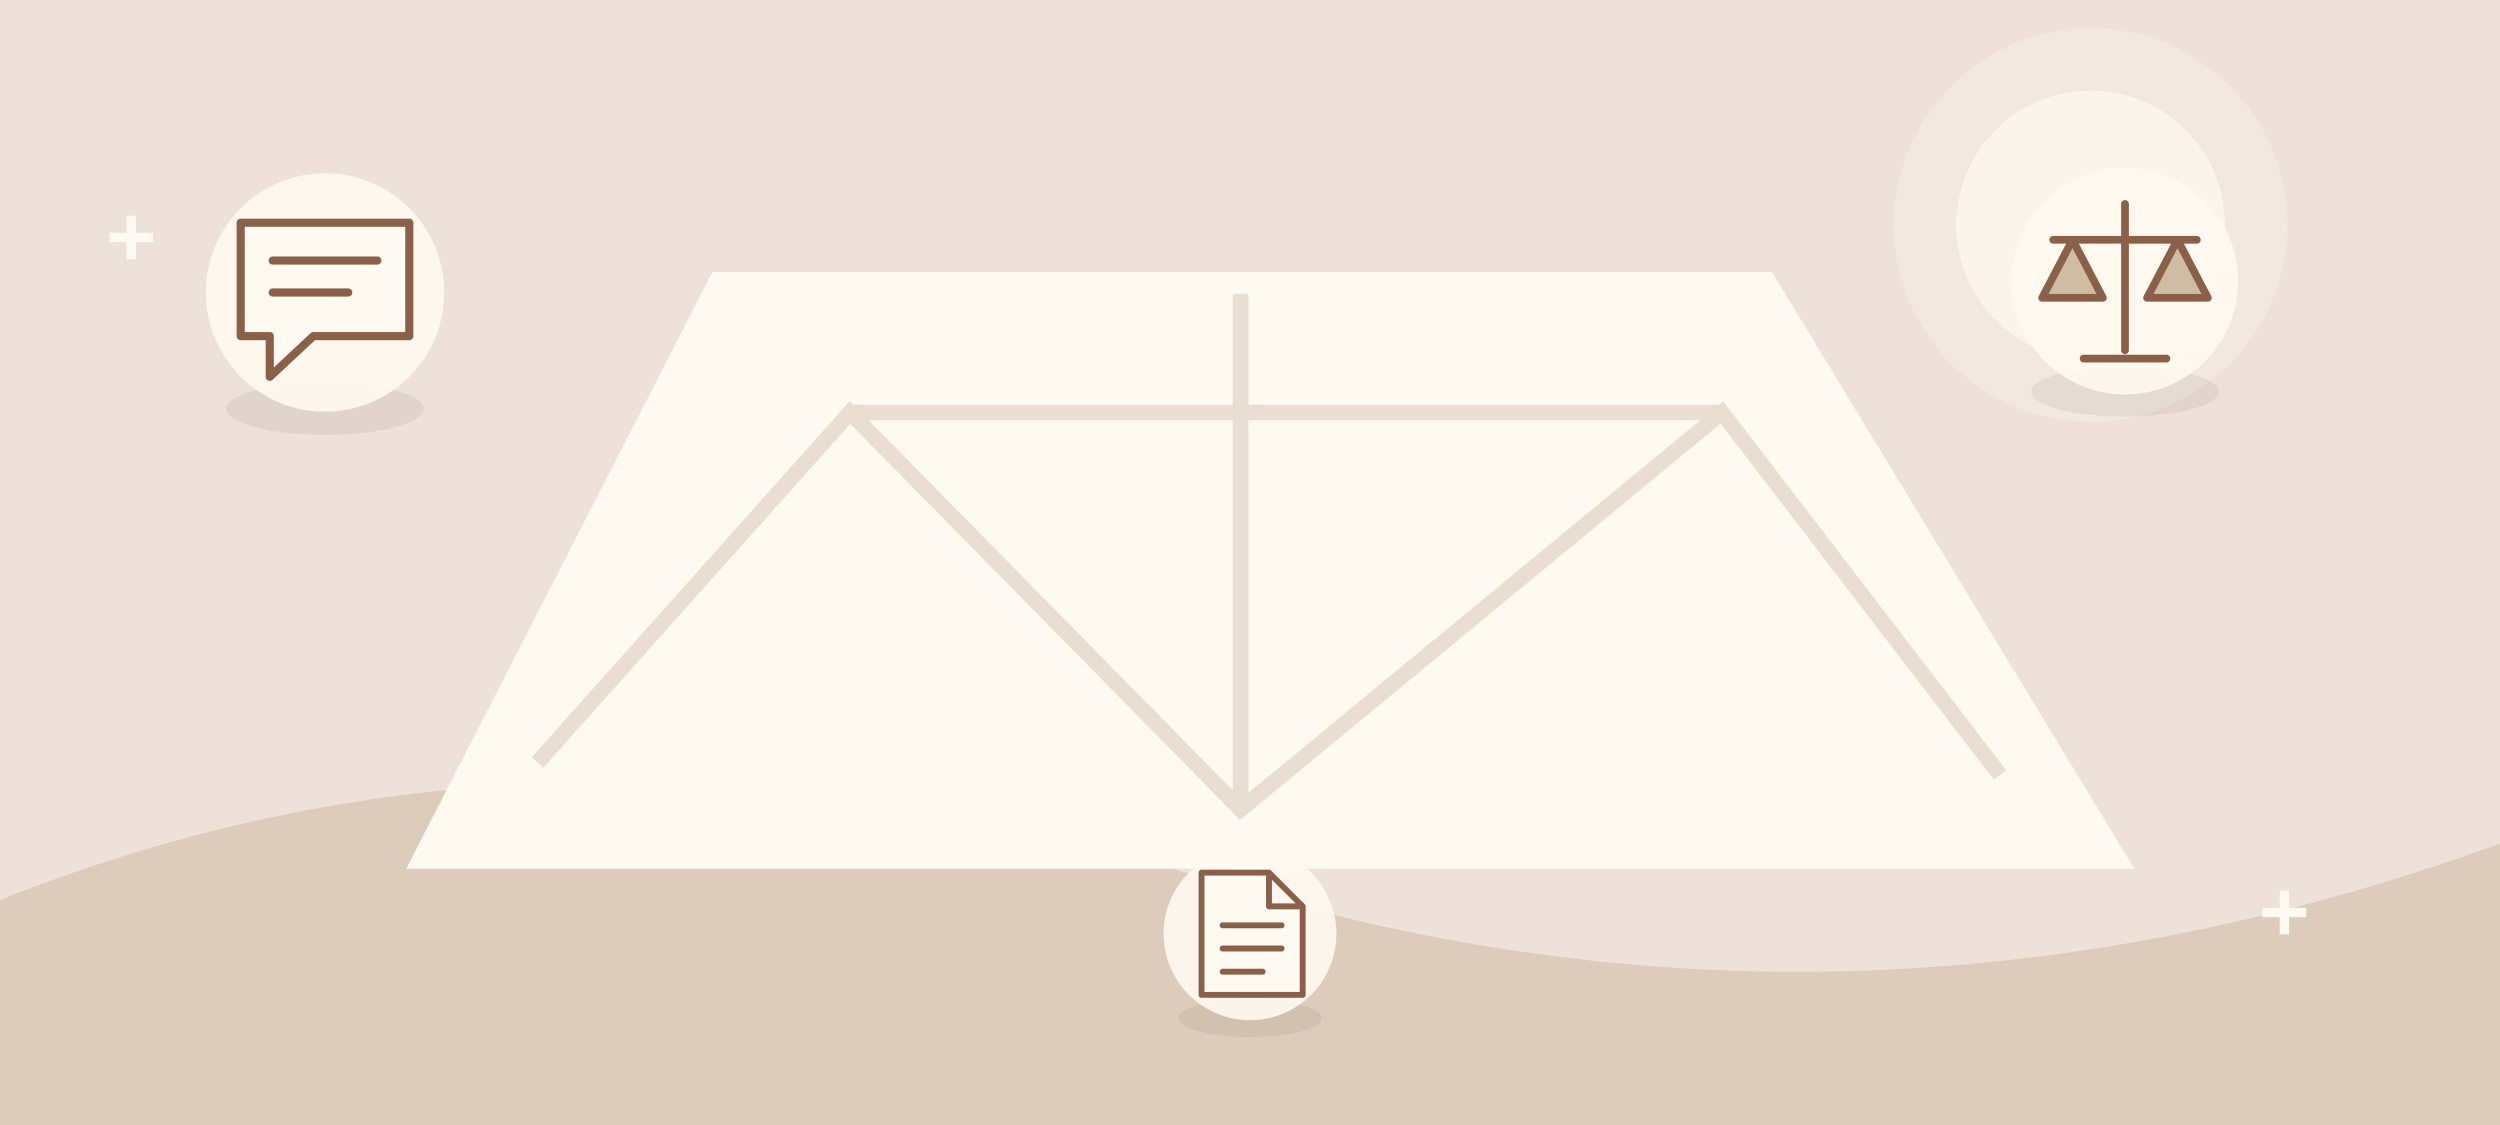
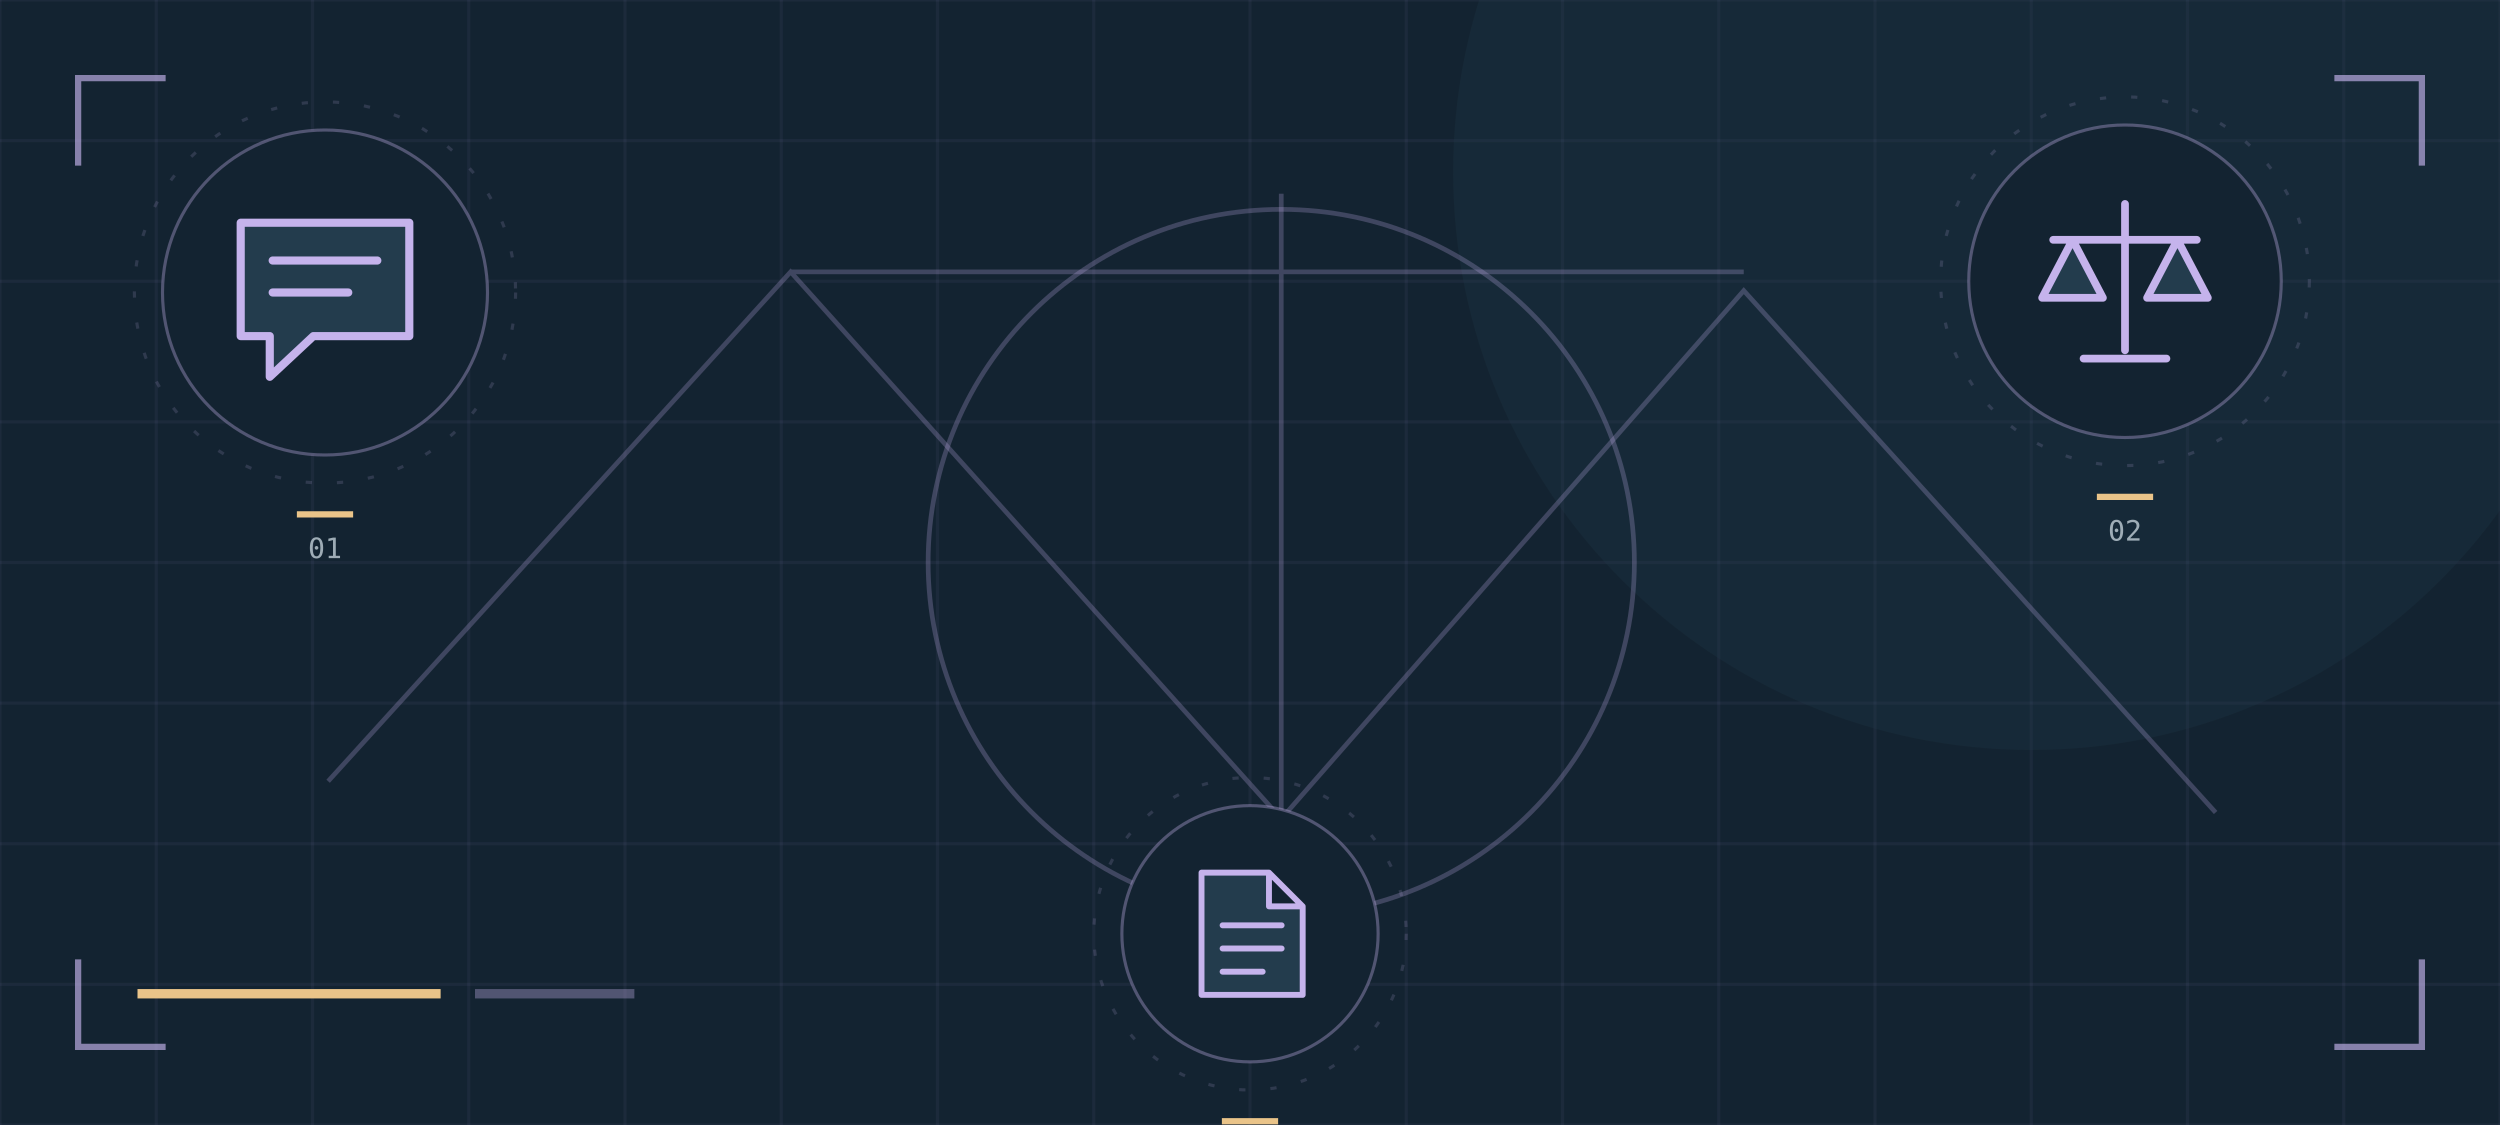
<svg xmlns="http://www.w3.org/2000/svg" class="world-art world-preview " viewBox="0 0 800 360" role="img" aria-label="Argument construction: Make a case that stands up">
  <g>
-     <rect width="800" height="360" fill="#ede1d9" />
-     <circle cx="669" cy="72" r="43" fill="#fffaf1" opacity=".7" />
-     <circle cx="669" cy="72" r="63" fill="#fffaf1" opacity=".25" />
-     <path d="M0 288Q180 216 385 281T800 270V360H0Z" fill="#d0bca3" opacity=".55" />
-     <path d="M130 278L228 87H567L683 278Z" fill="#fffaf1" />
-     <path d="M172 244L272 132L397 259L551 132L640 248M272 132L551 132M397 259L397 94" stroke="#8b6049" opacity=".18" stroke-width="5" fill="none" />
-     <g transform="translate(104 93.6) scale(0.9302326)">
-       <ellipse cy="40" rx="34" ry="9" fill="#574438" opacity=".08" />
-       <circle r="41" fill="#fffaf1" opacity=".9" />
-       <g stroke="#8b6049" stroke-width="2.8" stroke-linecap="round" stroke-linejoin="round" fill="#fffaf1">
-         <path d="M-29-24H29V15H-4L-19 29V15H-29ZM-18-11H18M-18 0H8" />
+     <rect width="800" height="360" fill="#132331" />
+     <g stroke="#c5b3ec" stroke-opacity=".055" fill="none">
+       <path d="M0 0V360" />
+       <path d="M50 0V360" />
+       <path d="M100 0V360" />
+       <path d="M150 0V360" />
+       <path d="M200 0V360" />
+       <path d="M250 0V360" />
+       <path d="M300 0V360" />
+       <path d="M350 0V360" />
+       <path d="M400 0V360" />
+       <path d="M450 0V360" />
+       <path d="M500 0V360" />
+       <path d="M550 0V360" />
+       <path d="M600 0V360" />
+       <path d="M650 0V360" />
+       <path d="M700 0V360" />
+       <path d="M750 0V360" />
+       <path d="M800 0V360" />
+       <path d="M0 0H800" />
+       <path d="M0 45H800" />
+       <path d="M0 90H800" />
+       <path d="M0 135H800" />
+       <path d="M0 180H800" />
+       <path d="M0 225H800" />
+       <path d="M0 270H800" />
+       <path d="M0 315H800" />
+       <path d="M0 360H800" />
+     </g>
+     <circle cx="650" cy="55" r="185" fill="#203b4a" opacity=".25" />
+     <g stroke="#c5b3ec" stroke-width="1.5" stroke-opacity=".25" fill="none">
+       <path d="M105 250L253 87L410 262L558 93L709 260M253 87H558M410 262V62" />
+       <circle cx="410" cy="180" r="113" />
+     </g>
+     <g transform="translate(104 93.6)">
+       <circle r="52" fill="#132331" stroke="#c5b3ec" stroke-opacity=".35" />
+       <circle r="61" fill="none" stroke="#c5b3ec" stroke-opacity=".16" stroke-dasharray="2 8" />
+       <g transform="scale(0.9302326)">
+         <g stroke="#c5b3ec" stroke-width="2.8" stroke-linecap="round" stroke-linejoin="round" fill="#233c4d">
+           <path d="M-29-24H29V15H-4L-19 29V15H-29ZM-18-11H18M-18 0H8" />
+         </g>
      </g>
+       <path d="M-9 71H9" stroke="#eac489" stroke-width="2" />
+       <text y="85" fill="#d8e6ed" text-anchor="middle" font-family="monospace" font-size="9" opacity=".7">01</text>
    </g>
-     <g transform="translate(680 90) scale(0.8837209)">
-       <ellipse cy="40" rx="34" ry="9" fill="#574438" opacity=".08" />
-       <circle r="41" fill="#fffaf1" opacity=".9" />
-       <g stroke="#8b6049" stroke-width="2.8" stroke-linecap="round" stroke-linejoin="round" fill="#d0bca3">
-         <path d="M0-28V25M-15 28H15M-26-15H26M-19-15L-30 6H-8ZM19-15L8 6H30Z" />
+     <g transform="translate(680 90)">
+       <circle r="50" fill="#132331" stroke="#c5b3ec" stroke-opacity=".35" />
+       <circle r="59" fill="none" stroke="#c5b3ec" stroke-opacity=".16" stroke-dasharray="2 8" />
+       <g transform="scale(0.8837209)">
+         <g stroke="#c5b3ec" stroke-width="2.8" stroke-linecap="round" stroke-linejoin="round" fill="#233c4d">
+           <path d="M0-28V25M-15 28H15M-26-15H26M-19-15L-30 6H-8ZM19-15L8 6H30Z" />
+         </g>
      </g>
+       <path d="M-9 69H9" stroke="#eac489" stroke-width="2" />
+       <text y="83" fill="#d8e6ed" text-anchor="middle" font-family="monospace" font-size="9" opacity=".7">02</text>
    </g>
-     <g transform="translate(400 298.8) scale(0.6744186)">
-       <ellipse cy="40" rx="34" ry="9" fill="#574438" opacity=".08" />
-       <circle r="41" fill="#fffaf1" opacity=".9" />
-       <g stroke="#8b6049" stroke-width="2.8" stroke-linecap="round" stroke-linejoin="round" fill="#fffaf1">
-         <path d="M-23-29H9L25-13V29H-23ZM9-29V-13H25M-13-4H15M-13 7H15M-13 18H6" />
+     <g transform="translate(400 298.8)">
+       <circle r="41" fill="#132331" stroke="#c5b3ec" stroke-opacity=".35" />
+       <circle r="50" fill="none" stroke="#c5b3ec" stroke-opacity=".16" stroke-dasharray="2 8" />
+       <g transform="scale(0.6744186)">
+         <g stroke="#c5b3ec" stroke-width="2.8" stroke-linecap="round" stroke-linejoin="round" fill="#233c4d">
+           <path d="M-23-29H9L25-13V29H-23ZM9-29V-13H25M-13-4H15M-13 7H15M-13 18H6" />
+         </g>
      </g>
+       <path d="M-9 60H9" stroke="#eac489" stroke-width="2" />
+       <text y="74" fill="#d8e6ed" text-anchor="middle" font-family="monospace" font-size="9" opacity=".7">03</text>
    </g>
-     <path d="M42 69v14M35 76h14M731 285v14M724 292h14" stroke="#fffaf1" stroke-width="3" />
+     <path d="M25 53V25H53M747 25H775V53M25 307V335H53M747 335H775V307" stroke="#c5b3ec" stroke-width="2" fill="none" opacity=".65" />
+     <path d="M44 318H141" stroke="#eac489" stroke-width="3" />
+     <path d="M152 318H203" stroke="#c5b3ec" stroke-width="3" opacity=".35" />
  </g>
</svg>
